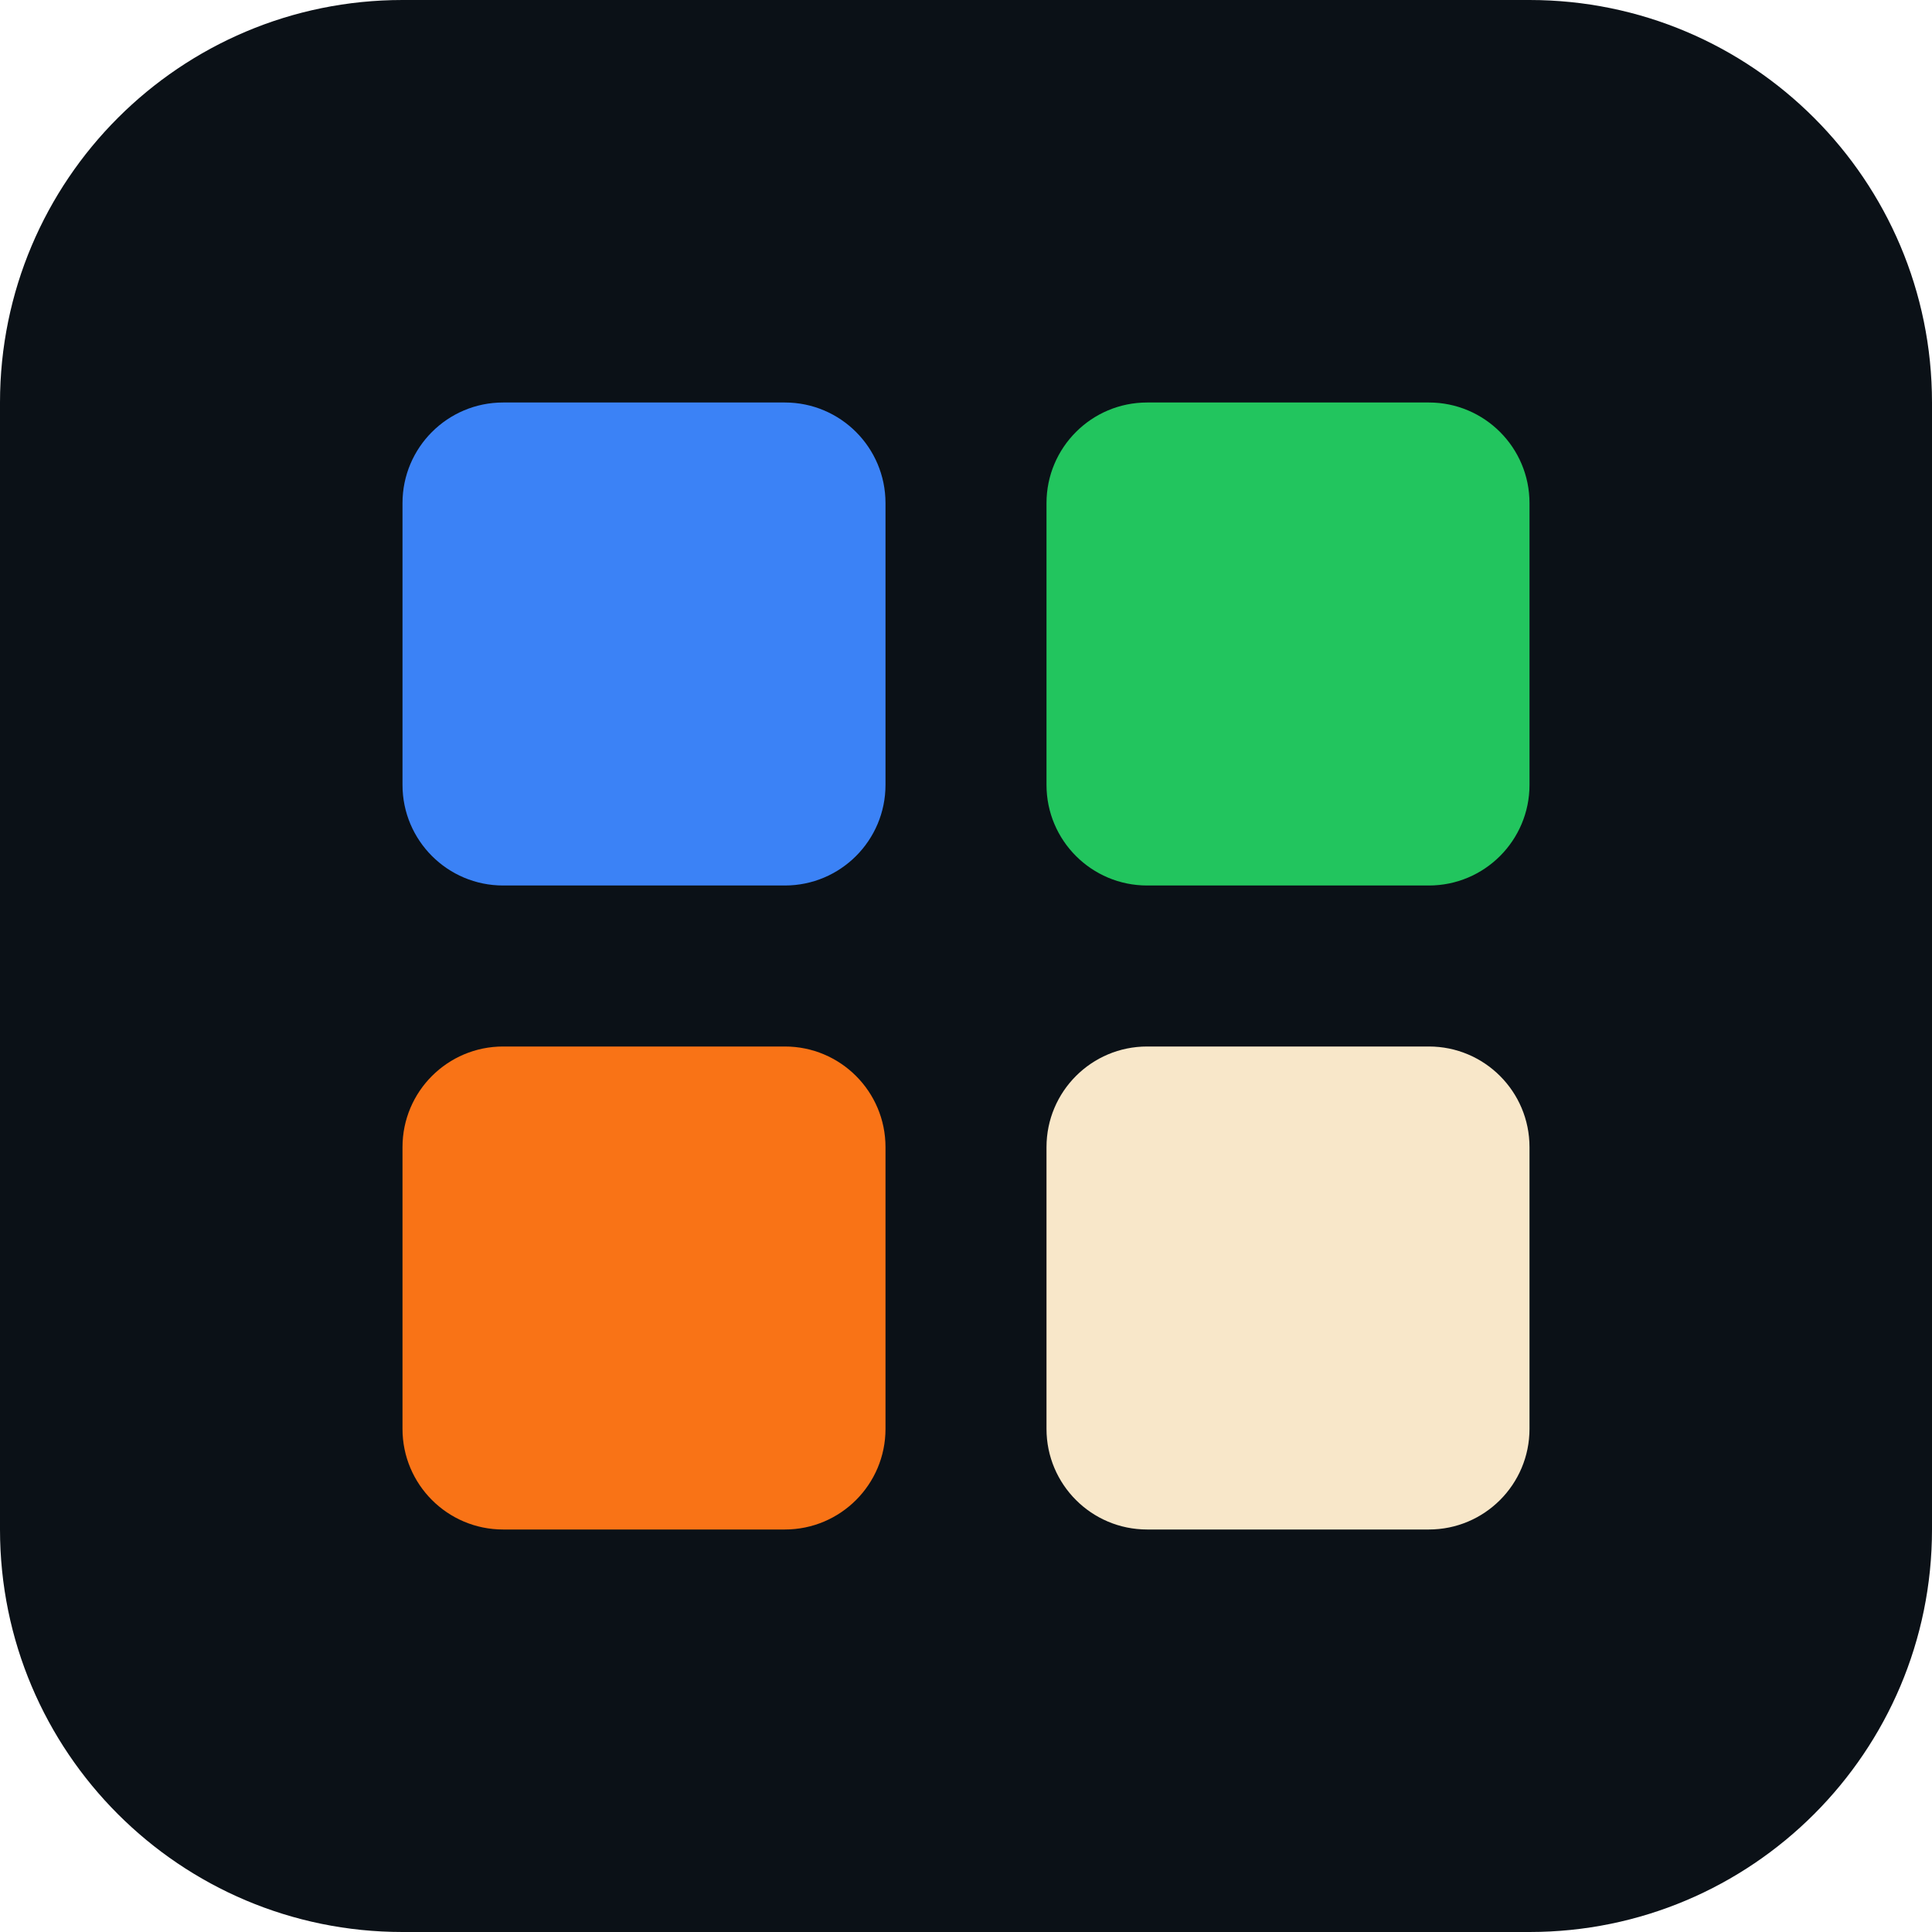
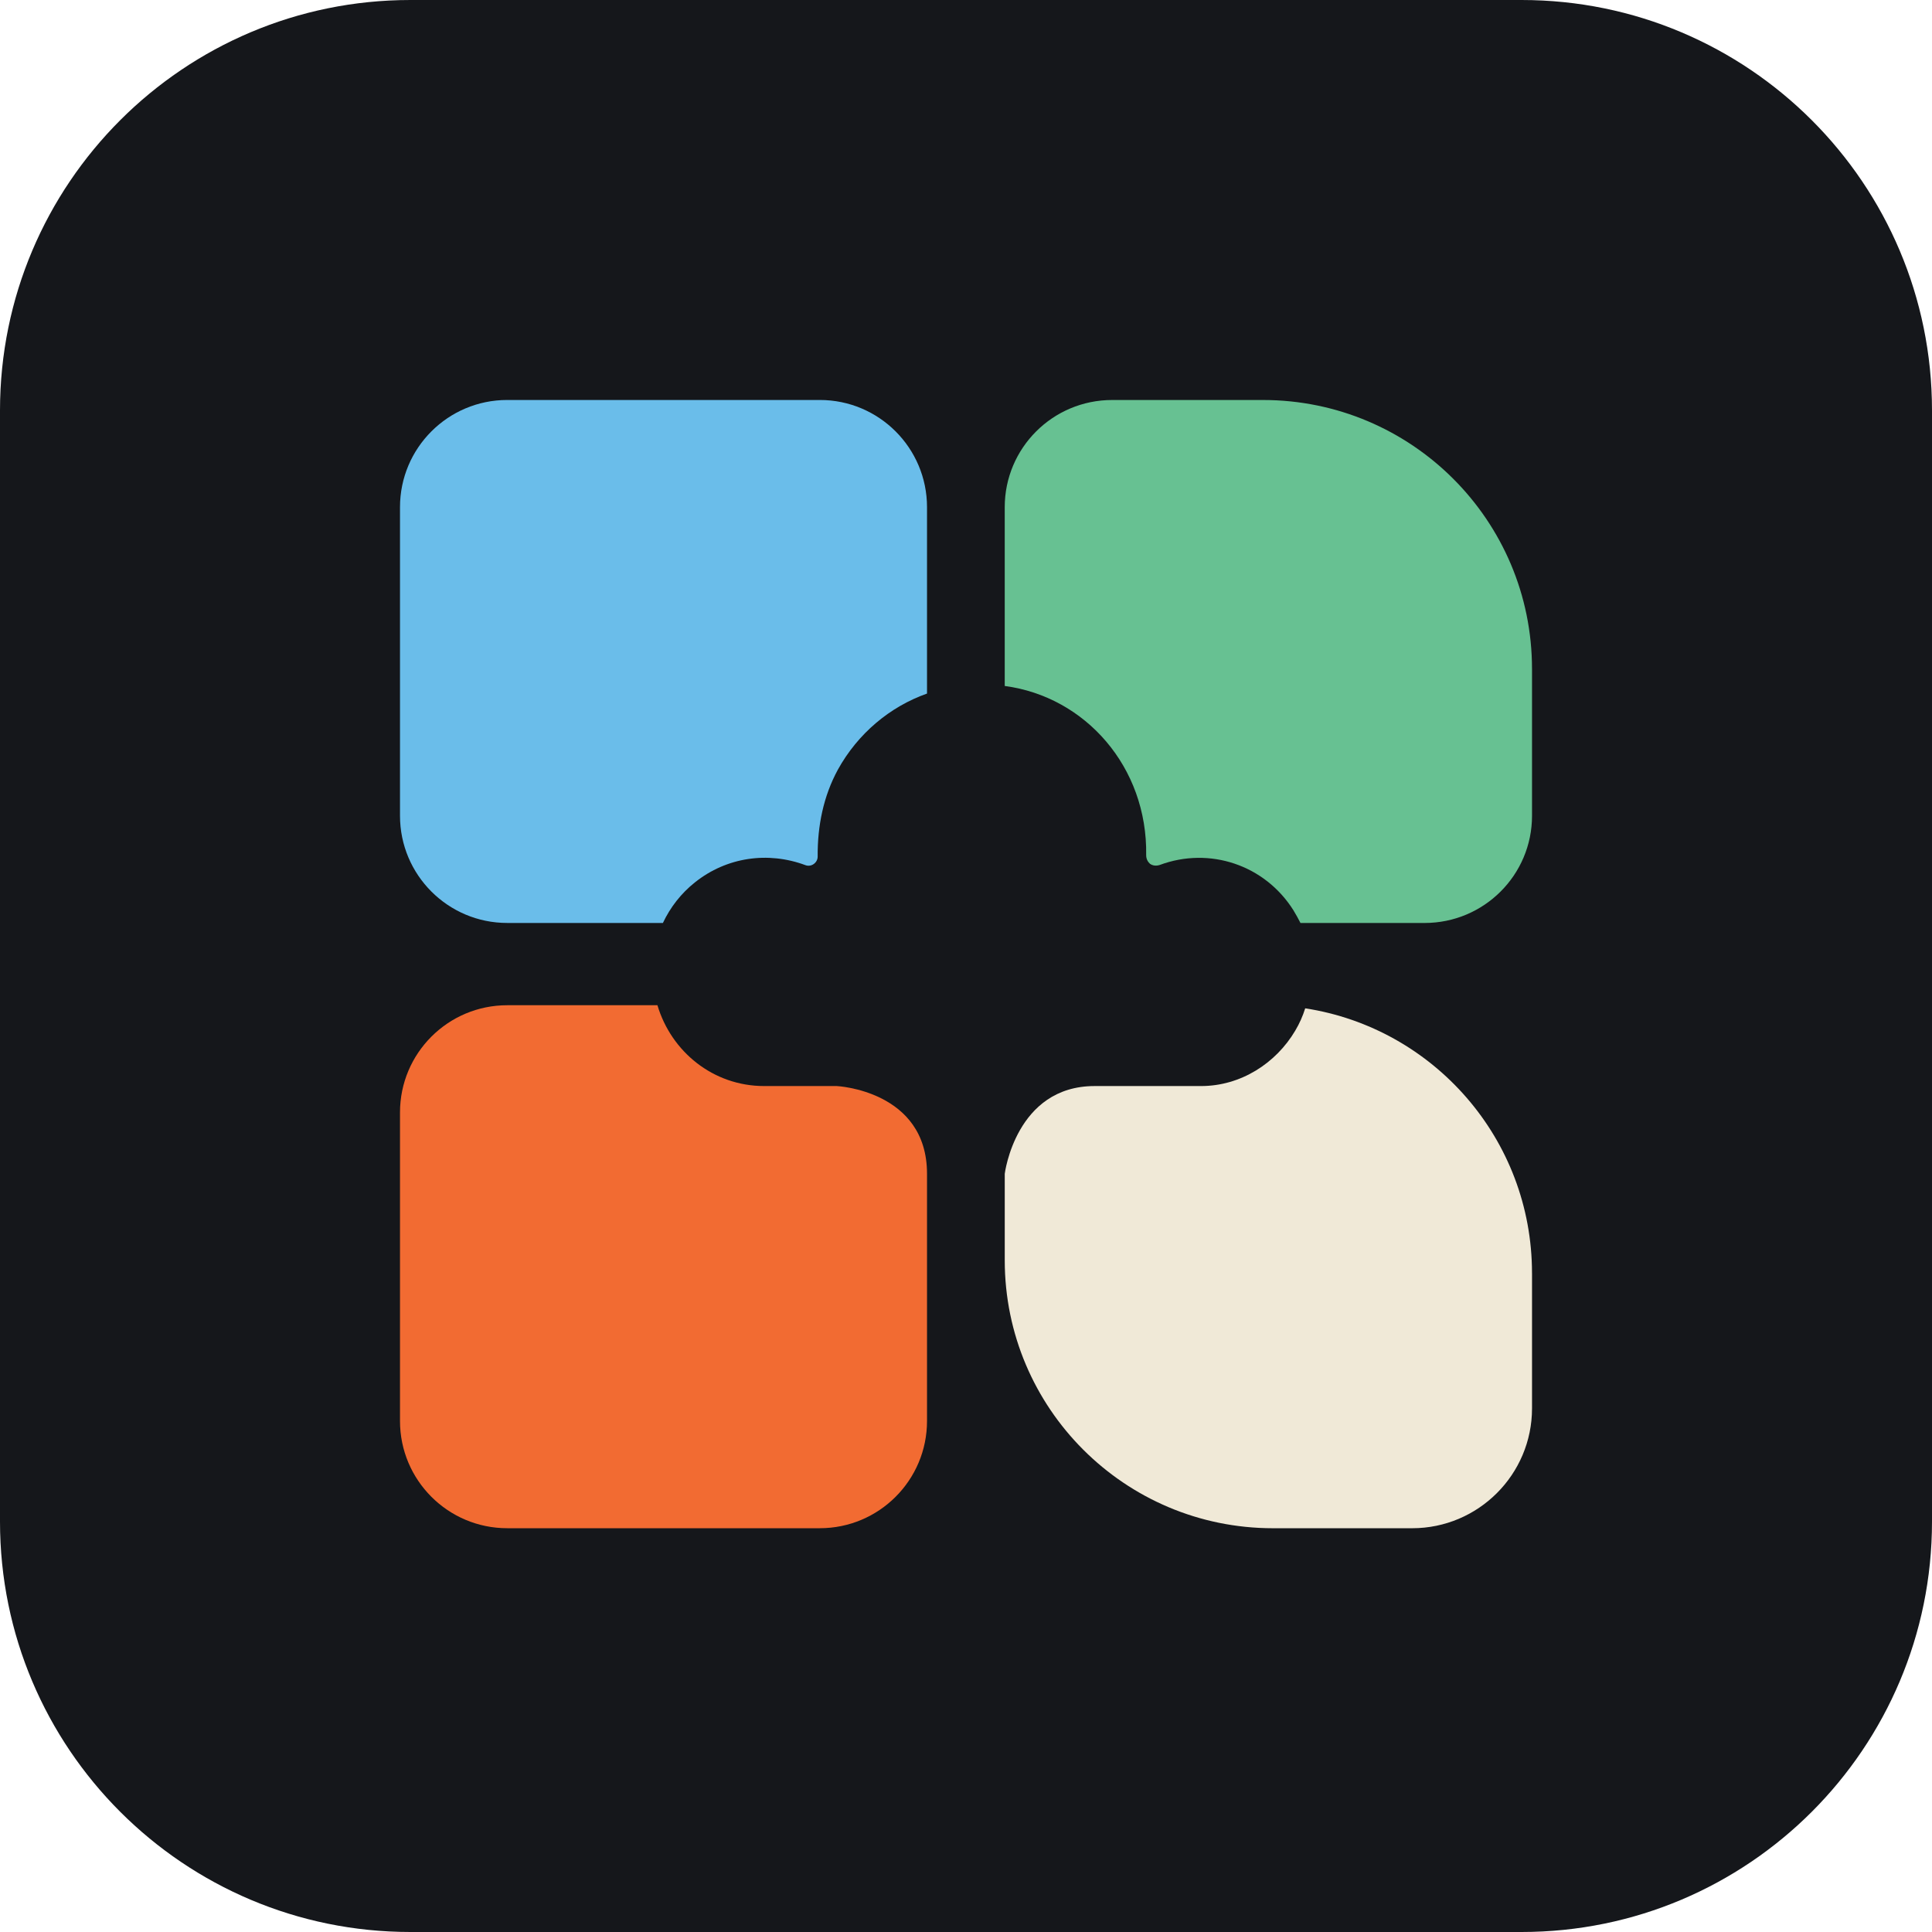
- <svg xmlns="http://www.w3.org/2000/svg" width="48" height="48" viewBox="0 0 48 48" fill="none">
-   <rect width="48" height="48" rx="10" fill="#0B1117" />
-   <g transform="translate(10 10)">
-     <rect x="0" y="0" width="12" height="12" rx="2.5" fill="#3B82F6" />
-     <rect x="16" y="0" width="12" height="12" rx="2.5" fill="#22C55E" />
-     <rect x="0" y="16" width="12" height="12" rx="2.5" fill="#F97316" />
-     <rect x="16" y="16" width="12" height="12" rx="2.5" fill="#F8E7C9" />
-   </g>
+ <svg xmlns="http://www.w3.org/2000/svg" viewBox="0 0 1080 1080" fill="none">
+   <rect width="1080" height="1080" rx="229.42" fill="#15171b" />
+   <path fill="#6abdea" d="M518.21,283.53v104.18c-20.73,7.31-38.67,22.33-49.83,42.52-8.1,14.88-11.43,31.49-11.3,48.64,0,3.32-3.45,5.98-6.78,4.78-21-7.84-44.12-4.52-61.79,9.57-7.71,6.11-13.82,13.95-17.94,22.72h-87.04c-33.09,0-59.93-26.84-59.93-59.93v-172.49c0-33.09,26.84-59.93,59.93-59.93h174.75c33.09,0,59.93,26.84,59.93,59.93Z" />
+   <path fill="#67c192" d="M856.41,373.9v82.12c0,33.09-26.84,59.93-60.07,59.93h-69.37c-1.2-2.39-2.53-4.78-3.99-7.18-15.95-25.25-46.78-35.61-74.68-25.25-1.99.66-3.99.4-5.45-.66-1.06-.93-2.13-2.52-2.13-4.78.8-49.3-34.02-88.64-79.07-94.62v-99.93c0-33.09,26.84-59.93,60.07-59.93h84.25c83.05,0,150.43,67.24,150.43,150.3Z" />
+   <path fill="#f26b32" d="M518.21,656.15v138.2c0,33.09-26.84,59.93-59.93,59.93h-174.75c-33.09,0-59.93-26.84-59.93-59.93v-172.49c0-33.09,26.84-59.93,59.93-59.93h83.98c7.71,25.91,31.1,45.18,59.67,45.18h40.53s50.5,2.39,50.5,49.04Z" />
+   <path fill="#f0e9d7" d="M856.41,711.7v75.61c0,36.94-30.03,66.98-66.98,66.98h-77.87c-82.79,0-149.9-67.11-149.9-149.77v-48.37s6.11-49.04,50.23-49.04h59.53c22.19,0,41.86-12.76,52.62-30.96,2.39-3.99,4.25-8.24,5.58-12.49,71.76,11.03,126.78,73.09,126.78,148.04Z" />
</svg>
